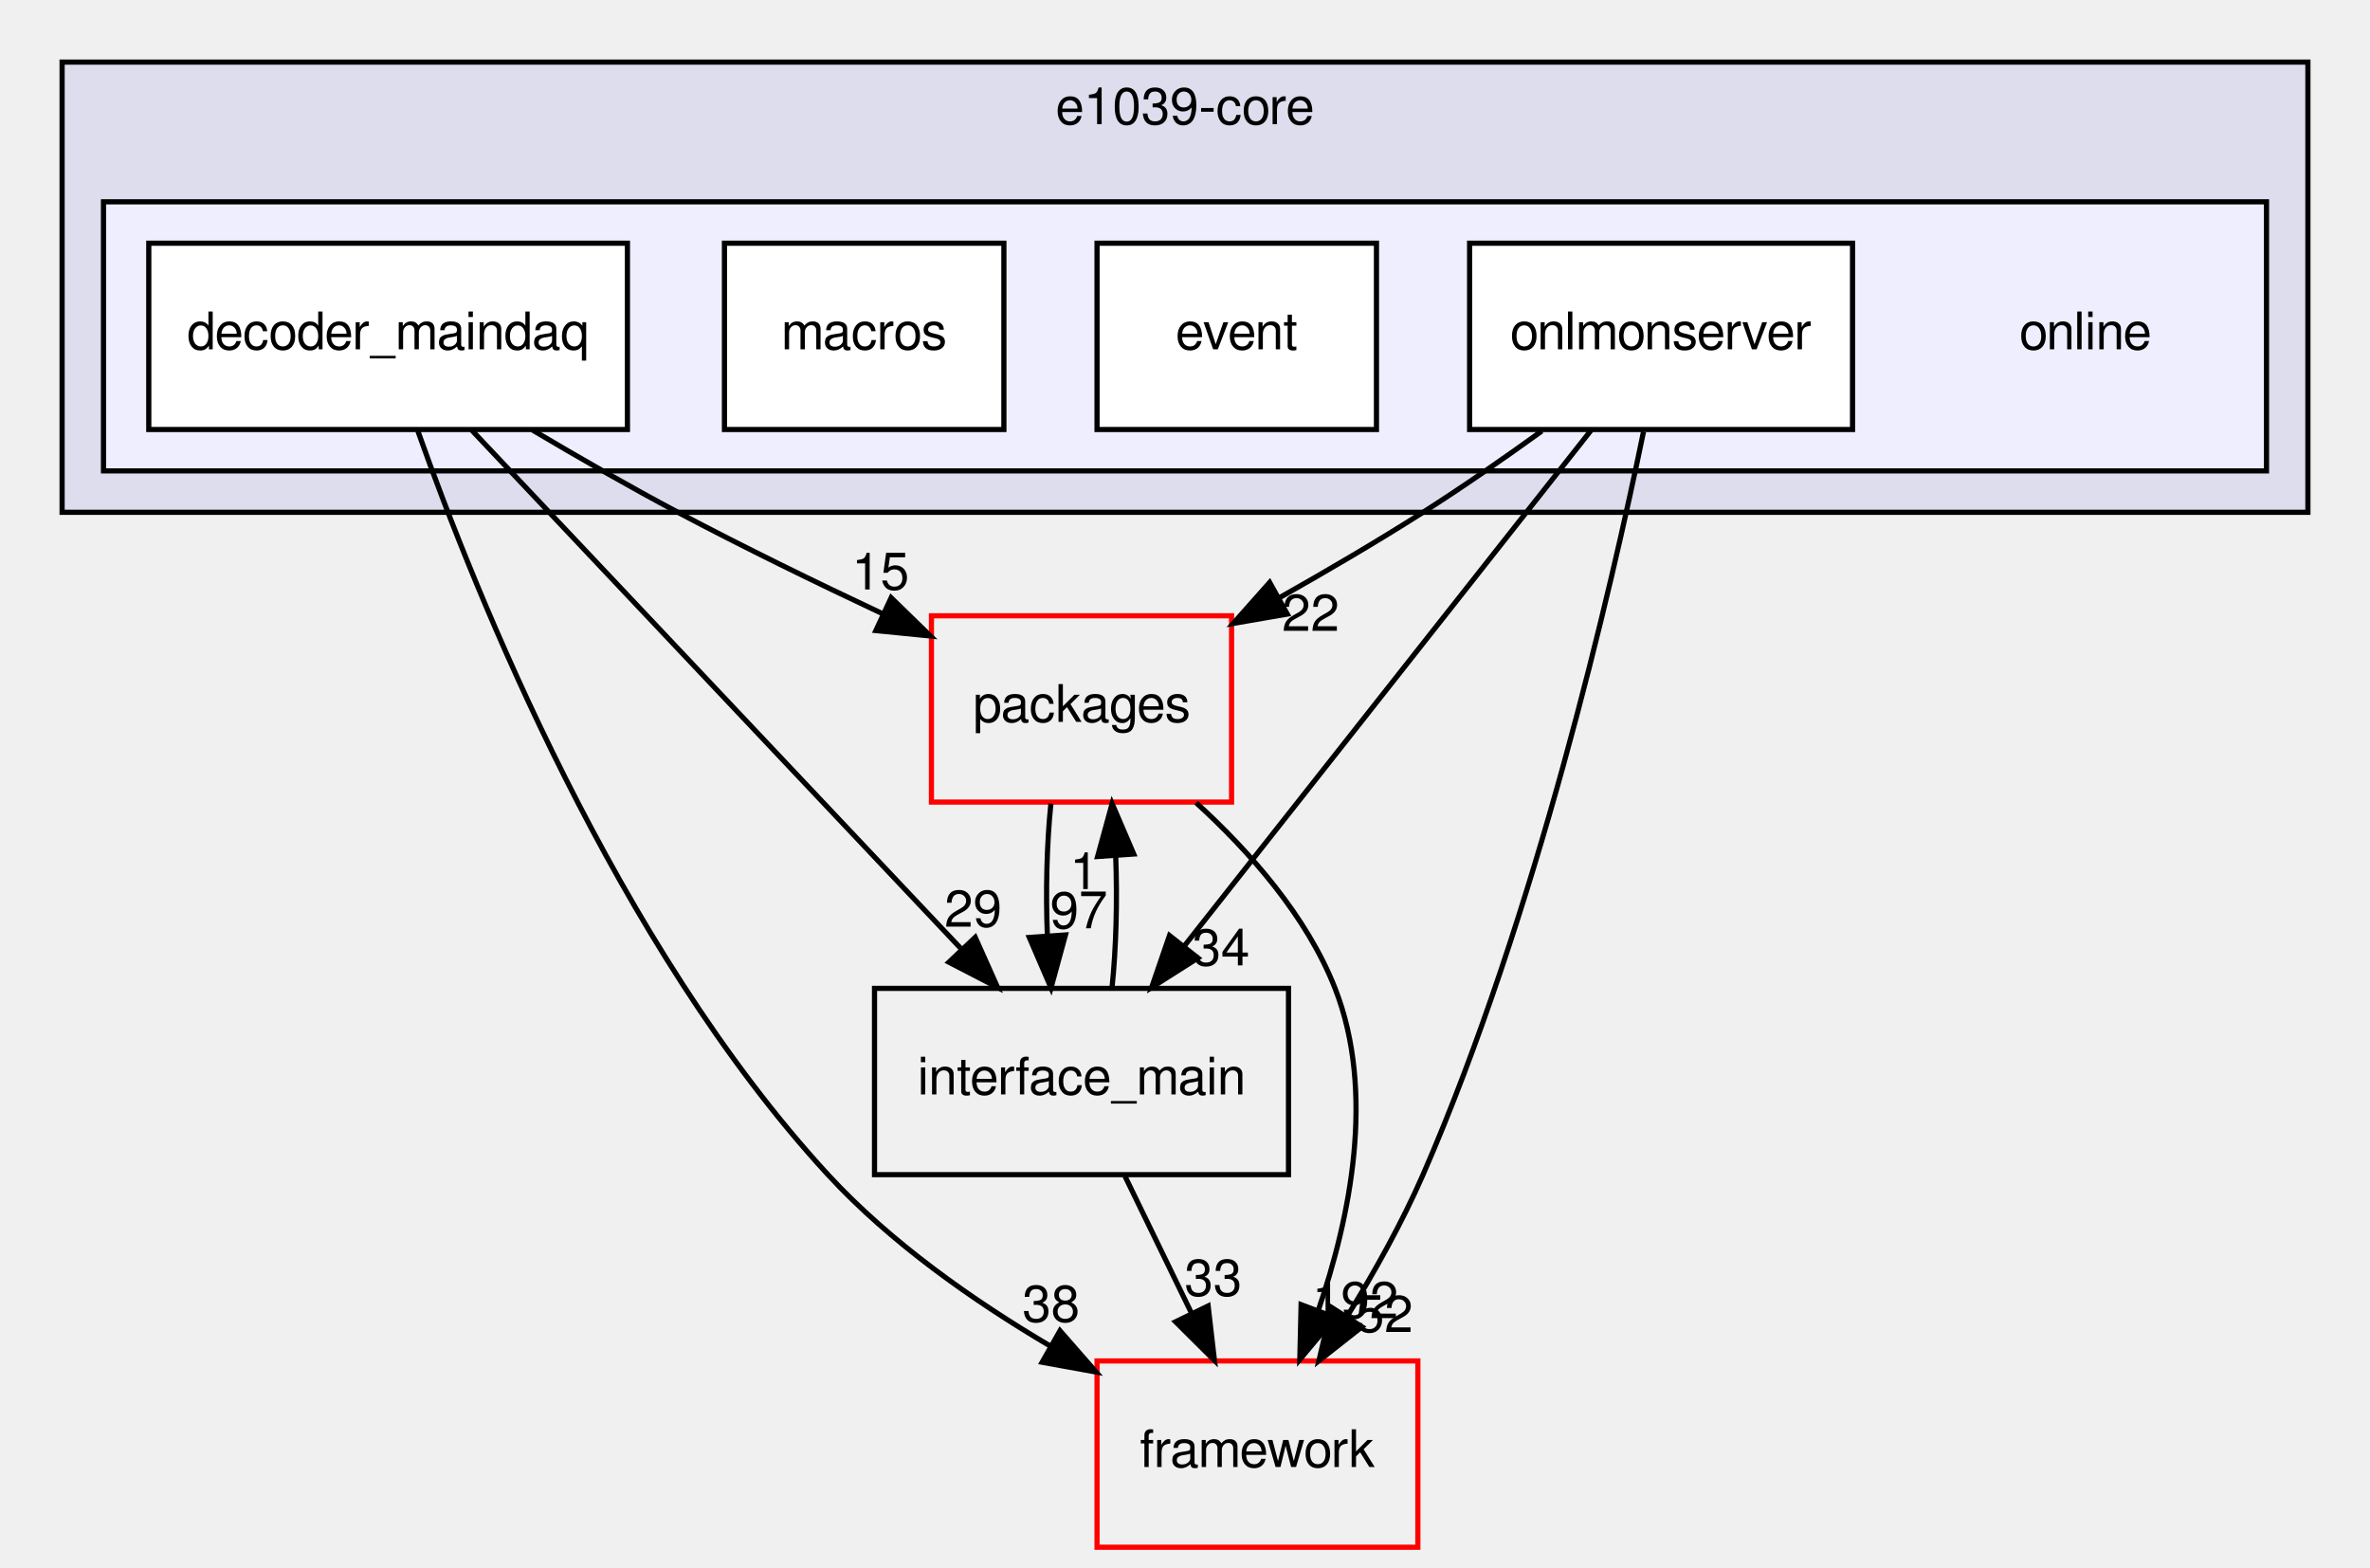
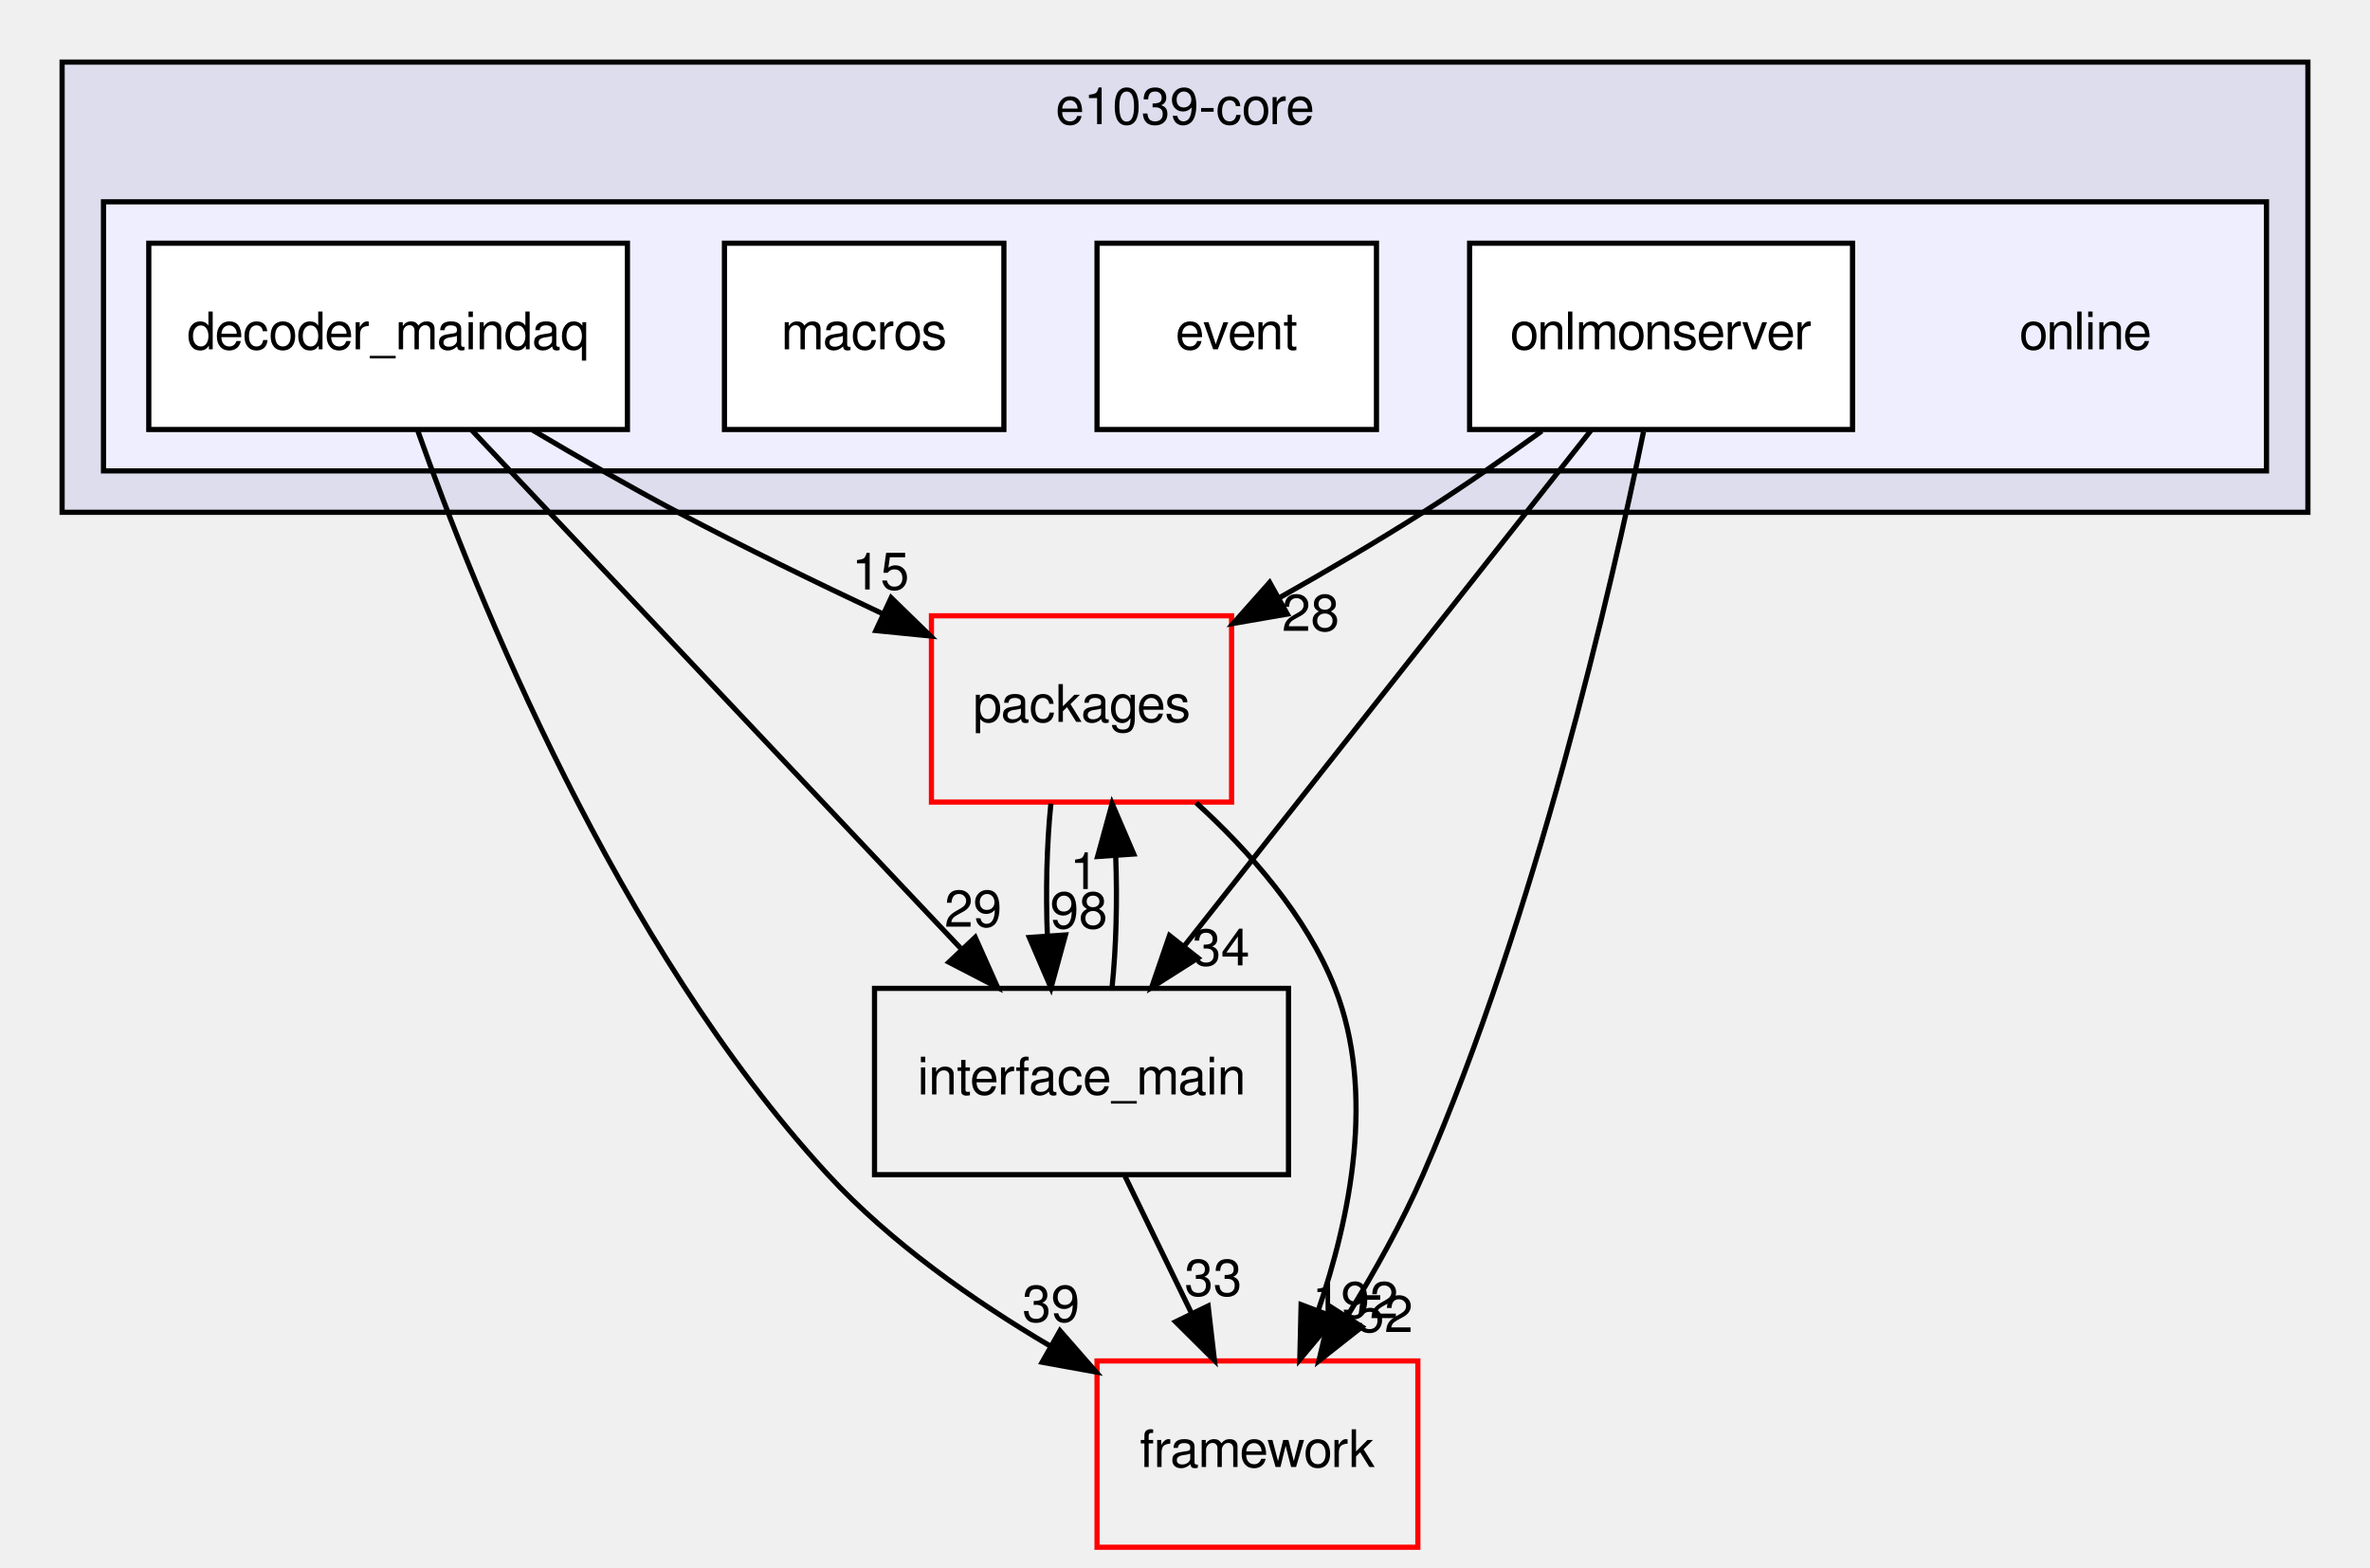
<svg xmlns="http://www.w3.org/2000/svg" xmlns:xlink="http://www.w3.org/1999/xlink" width="458pt" height="303pt" viewBox="0.00 0.00 458.00 303.00">
  <g id="graph0" class="graph" transform="scale(1 1) rotate(0) translate(4 299)">
    <g id="clust1" class="cluster">
      <g id="a_clust1">
        <a xlink:href="dir_7035d53134d2db8ceacffe687127f7fc.html" target="_top" xlink:title="e1039-core">
          <polygon fill="#ddddee" stroke="black" points="8,-200 8,-287 442,-287 442,-200 8,-200" />
          <text text-anchor="middle" x="225" y="-275" font-family="FreeSans" font-size="10.00">e1039-core</text>
        </a>
      </g>
    </g>
    <g id="clust2" class="cluster">
      <g id="a_clust2">
        <a xlink:href="dir_4b151b34c4266ac387899d041942947f.html" target="_top">
          <polygon fill="#eeeeff" stroke="black" points="16,-208 16,-260 434,-260 434,-208 16,-208" />
        </a>
      </g>
    </g>
    <g id="node1" class="node">
      <text text-anchor="middle" x="399" y="-231.5" font-family="FreeSans" font-size="10.00">online</text>
    </g>
    <g id="node2" class="node">
      <g id="a_node2">
        <a xlink:href="dir_39383dc96e40a2540d2ef02f364e956c.html" target="_top" xlink:title="decoder_maindaq">
          <polygon fill="white" stroke="black" points="117.25,-252 24.75,-252 24.75,-216 117.25,-216 117.25,-252" />
          <text text-anchor="middle" x="71" y="-231.5" font-family="FreeSans" font-size="10.00">decoder_maindaq</text>
        </a>
      </g>
    </g>
    <g id="node6" class="node">
      <g id="a_node6">
        <a xlink:href="dir_5e295cd396ed00d01dcf10a6f0e423f9.html" target="_top" xlink:title="packages">
          <polygon fill="none" stroke="red" points="234,-180 176,-180 176,-144 234,-144 234,-180" />
          <text text-anchor="middle" x="205" y="-159.5" font-family="FreeSans" font-size="10.00">packages</text>
        </a>
      </g>
    </g>
    <g id="edge5" class="edge">
      <path fill="none" stroke="black" d="M98.922,-215.882C107.803,-210.618 117.729,-204.918 127,-200 139.661,-193.284 153.747,-186.423 166.426,-180.462" />
      <polygon fill="black" stroke="black" points="168.213,-183.49 175.801,-176.096 165.258,-177.145 168.213,-183.49" />
      <g id="a_edge5-headlabel">
        <a xlink:href="dir_000086_000090.html" target="_top" xlink:title="15">
          <text text-anchor="middle" x="166.153" y="-185.082" font-family="FreeSans" font-size="10.00">15</text>
        </a>
      </g>
    </g>
    <g id="node7" class="node">
      <g id="a_node7">
        <a xlink:href="dir_21fa564a88be47a3879b0c5d4f9e77d5.html" target="_top" xlink:title="interface_main">
          <polygon fill="none" stroke="black" points="245,-108 165,-108 165,-72 245,-72 245,-108" />
          <text text-anchor="middle" x="205" y="-87.5" font-family="FreeSans" font-size="10.00">interface_main</text>
        </a>
      </g>
    </g>
    <g id="edge6" class="edge">
      <path fill="none" stroke="black" d="M87.163,-215.871C110.706,-190.924 154.562,-144.45 181.623,-115.773" />
      <polygon fill="black" stroke="black" points="184.461,-117.864 188.779,-108.189 179.37,-113.06 184.461,-117.864" />
      <g id="a_edge6-headlabel">
        <a xlink:href="dir_000086_000082.html" target="_top" xlink:title="29">
          <text text-anchor="middle" x="184.059" y="-119.927" font-family="FreeSans" font-size="10.00">29</text>
        </a>
      </g>
    </g>
    <g id="node8" class="node">
      <g id="a_node8">
        <a xlink:href="dir_ec5b6dea0f546bb9c4903c2bcb98e114.html" target="_top" xlink:title="framework">
          <polygon fill="none" stroke="red" points="270,-36 208,-36 208,-0 270,-0 270,-36" />
          <text text-anchor="middle" x="239" y="-15.5" font-family="FreeSans" font-size="10.00">framework</text>
        </a>
      </g>
    </g>
    <g id="edge7" class="edge">
      <path fill="none" stroke="black" d="M76.748,-215.722C87.919,-184.175 115.109,-116.413 156,-72 168.083,-58.876 184.106,-47.645 198.848,-38.945" />
      <polygon fill="black" stroke="black" points="200.843,-41.838 207.816,-33.861 197.39,-35.748 200.843,-41.838" />
      <g id="a_edge7-headlabel">
-         <a xlink:href="dir_000086_000071.html" target="_top" xlink:title="38">
-           <text text-anchor="middle" x="199.116" y="-43.581" font-family="FreeSans" font-size="10.00">38</text>
+         <a xlink:href="dir_000086_000071.html" target="_top" xlink:title="39">
+           <text text-anchor="middle" x="199.116" y="-43.581" font-family="FreeSans" font-size="10.00">39</text>
        </a>
      </g>
    </g>
    <g id="node3" class="node">
      <g id="a_node3">
        <a xlink:href="dir_890487ed54e707962705e69c7b4812f6.html" target="_top" xlink:title="event">
          <polygon fill="white" stroke="black" points="262,-252 208,-252 208,-216 262,-216 262,-252" />
          <text text-anchor="middle" x="235" y="-231.5" font-family="FreeSans" font-size="10.00">event</text>
        </a>
      </g>
    </g>
    <g id="node4" class="node">
      <g id="a_node4">
        <a xlink:href="dir_1be68d73ffe0a8e8b6693504d5ea5a85.html" target="_top" xlink:title="macros">
          <polygon fill="white" stroke="black" points="190,-252 136,-252 136,-216 190,-216 190,-252" />
          <text text-anchor="middle" x="163" y="-231.5" font-family="FreeSans" font-size="10.00">macros</text>
        </a>
      </g>
    </g>
    <g id="node5" class="node">
      <g id="a_node5">
        <a xlink:href="dir_7f25cc720e972459e882558067e6a7dd.html" target="_top" xlink:title="onlmonserver">
          <polygon fill="white" stroke="black" points="354,-252 280,-252 280,-216 354,-216 354,-252" />
          <text text-anchor="middle" x="317" y="-231.5" font-family="FreeSans" font-size="10.00">onlmonserver</text>
        </a>
      </g>
    </g>
    <g id="edge8" class="edge">
      <path fill="none" stroke="black" d="M293.946,-215.699C286.716,-210.481 278.629,-204.854 271,-200 262.189,-194.394 252.485,-188.702 243.293,-183.517" />
      <polygon fill="black" stroke="black" points="244.764,-180.33 234.324,-178.524 241.359,-186.446 244.764,-180.33" />
      <g id="a_edge8-headlabel">
-         <a xlink:href="dir_000089_000090.html" target="_top" xlink:title="22">
-           <text text-anchor="middle" x="249.285" y="-177.098" font-family="FreeSans" font-size="10.00">22</text>
+         <a xlink:href="dir_000089_000090.html" target="_top" xlink:title="28">
+           <text text-anchor="middle" x="249.285" y="-177.098" font-family="FreeSans" font-size="10.00">28</text>
        </a>
      </g>
    </g>
    <g id="edge9" class="edge">
      <path fill="none" stroke="black" d="M303.49,-215.871C283.897,-191.031 247.47,-144.846 224.83,-116.142" />
      <polygon fill="black" stroke="black" points="227.499,-113.873 218.558,-108.189 222.003,-118.208 227.499,-113.873" />
      <g id="a_edge9-headlabel">
        <a xlink:href="dir_000089_000082.html" target="_top" xlink:title="34">
          <text text-anchor="middle" x="231.954" y="-112.437" font-family="FreeSans" font-size="10.00">34</text>
        </a>
      </g>
    </g>
    <g id="edge10" class="edge">
      <path fill="none" stroke="black" d="M313.606,-215.562C307.401,-185.447 292.822,-122.106 271,-72 266.966,-62.737 261.58,-53.13 256.378,-44.682" />
      <polygon fill="black" stroke="black" points="259.201,-42.598 250.88,-36.04 253.295,-46.356 259.201,-42.598" />
      <g id="a_edge10-headlabel">
        <a xlink:href="dir_000089_000071.html" target="_top" xlink:title="52">
          <text text-anchor="middle" x="263.526" y="-41.607" font-family="FreeSans" font-size="10.00">52</text>
        </a>
      </g>
    </g>
    <g id="edge1" class="edge">
      <path fill="none" stroke="black" d="M199.084,-143.697C198.289,-135.983 198.062,-126.712 198.405,-118.112" />
      <polygon fill="black" stroke="black" points="201.898,-118.324 199.105,-108.104 194.915,-117.836 201.898,-118.324" />
      <g id="a_edge1-headlabel">
-         <a xlink:href="dir_000090_000082.html" target="_top" xlink:title="97">
-           <text text-anchor="middle" x="204.48" y="-119.608" font-family="FreeSans" font-size="10.00">97</text>
+         <a xlink:href="dir_000090_000082.html" target="_top" xlink:title="98">
+           <text text-anchor="middle" x="204.48" y="-119.608" font-family="FreeSans" font-size="10.00">98</text>
        </a>
      </g>
    </g>
    <g id="edge2" class="edge">
      <path fill="none" stroke="black" d="M227.153,-143.875C237.41,-134.524 248.519,-122.003 254,-108 261.855,-87.932 256.941,-63.74 250.71,-45.646" />
      <polygon fill="black" stroke="black" points="253.986,-44.412 247.186,-36.286 247.435,-46.878 253.986,-44.412" />
      <g id="a_edge2-headlabel">
        <a xlink:href="dir_000090_000071.html" target="_top" xlink:title="192">
          <text text-anchor="middle" x="257.909" y="-44.275" font-family="FreeSans" font-size="10.00">192</text>
        </a>
      </g>
    </g>
    <g id="edge3" class="edge">
      <path fill="none" stroke="black" d="M210.895,-108.104C211.701,-115.791 211.937,-125.054 211.604,-133.665" />
      <polygon fill="black" stroke="black" points="208.109,-133.48 210.916,-143.697 215.092,-133.96 208.109,-133.48" />
      <g id="a_edge3-headlabel">
        <a xlink:href="dir_000082_000090.html" target="_top" xlink:title="1">
          <text text-anchor="middle" x="205.522" y="-127.2" font-family="FreeSans" font-size="10.00">1</text>
        </a>
      </g>
    </g>
    <g id="edge4" class="edge">
      <path fill="none" stroke="black" d="M213.404,-71.697C217.275,-63.728 221.952,-54.099 226.243,-45.264" />
      <polygon fill="black" stroke="black" points="229.471,-46.629 230.692,-36.104 223.175,-43.57 229.471,-46.629" />
      <g id="a_edge4-headlabel">
        <a xlink:href="dir_000082_000071.html" target="_top" xlink:title="33">
          <text text-anchor="middle" x="230.455" y="-48.602" font-family="FreeSans" font-size="10.00">33</text>
        </a>
      </g>
    </g>
  </g>
</svg>
